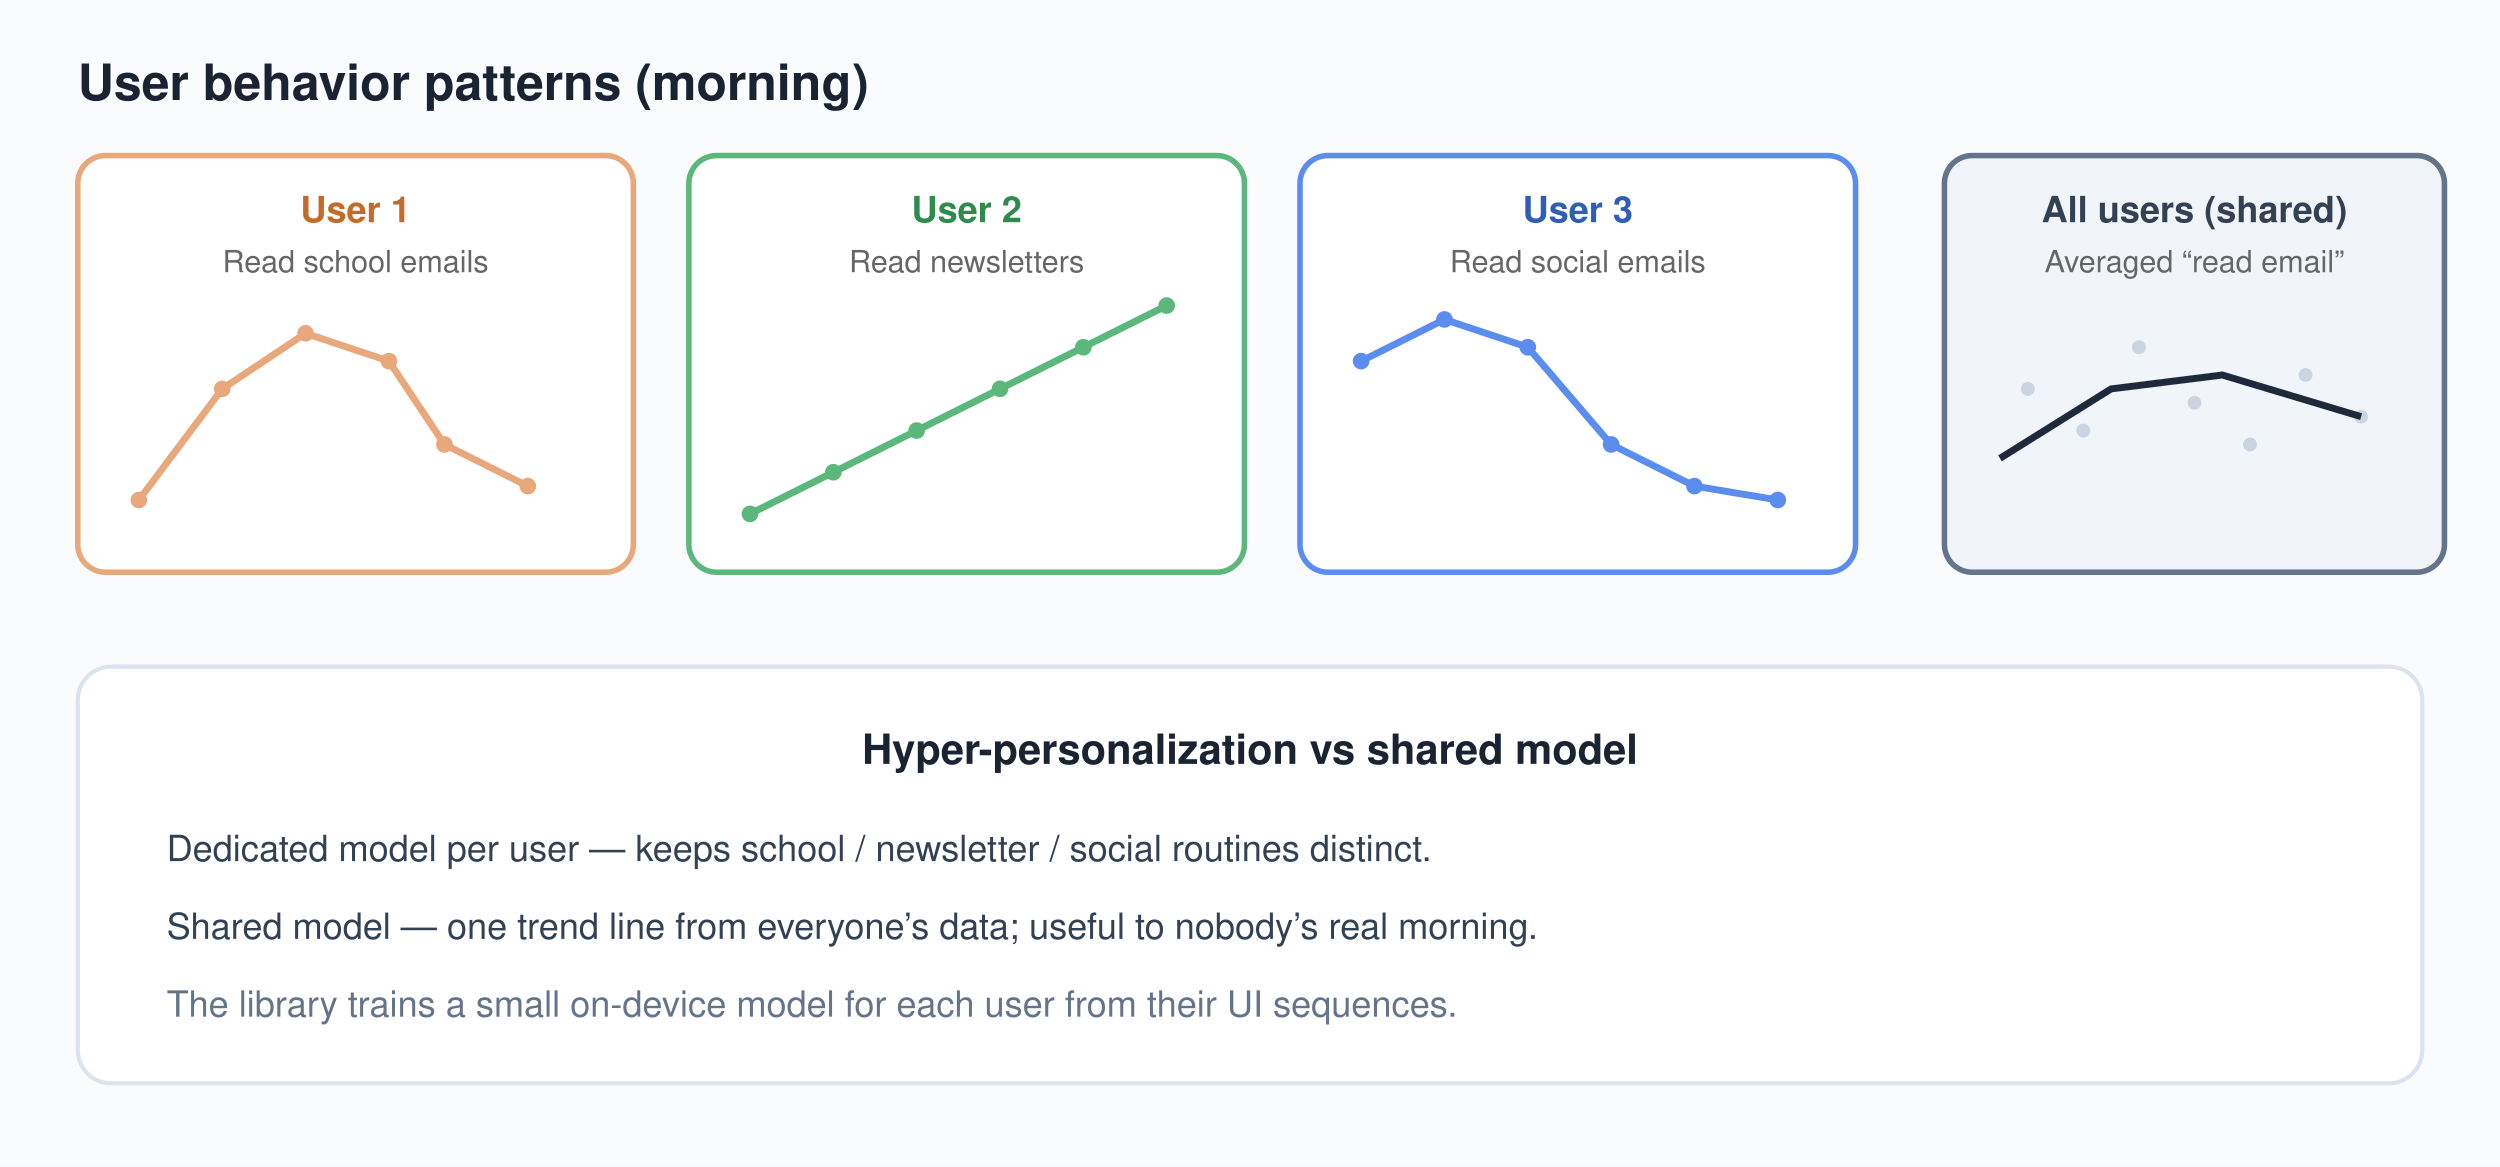
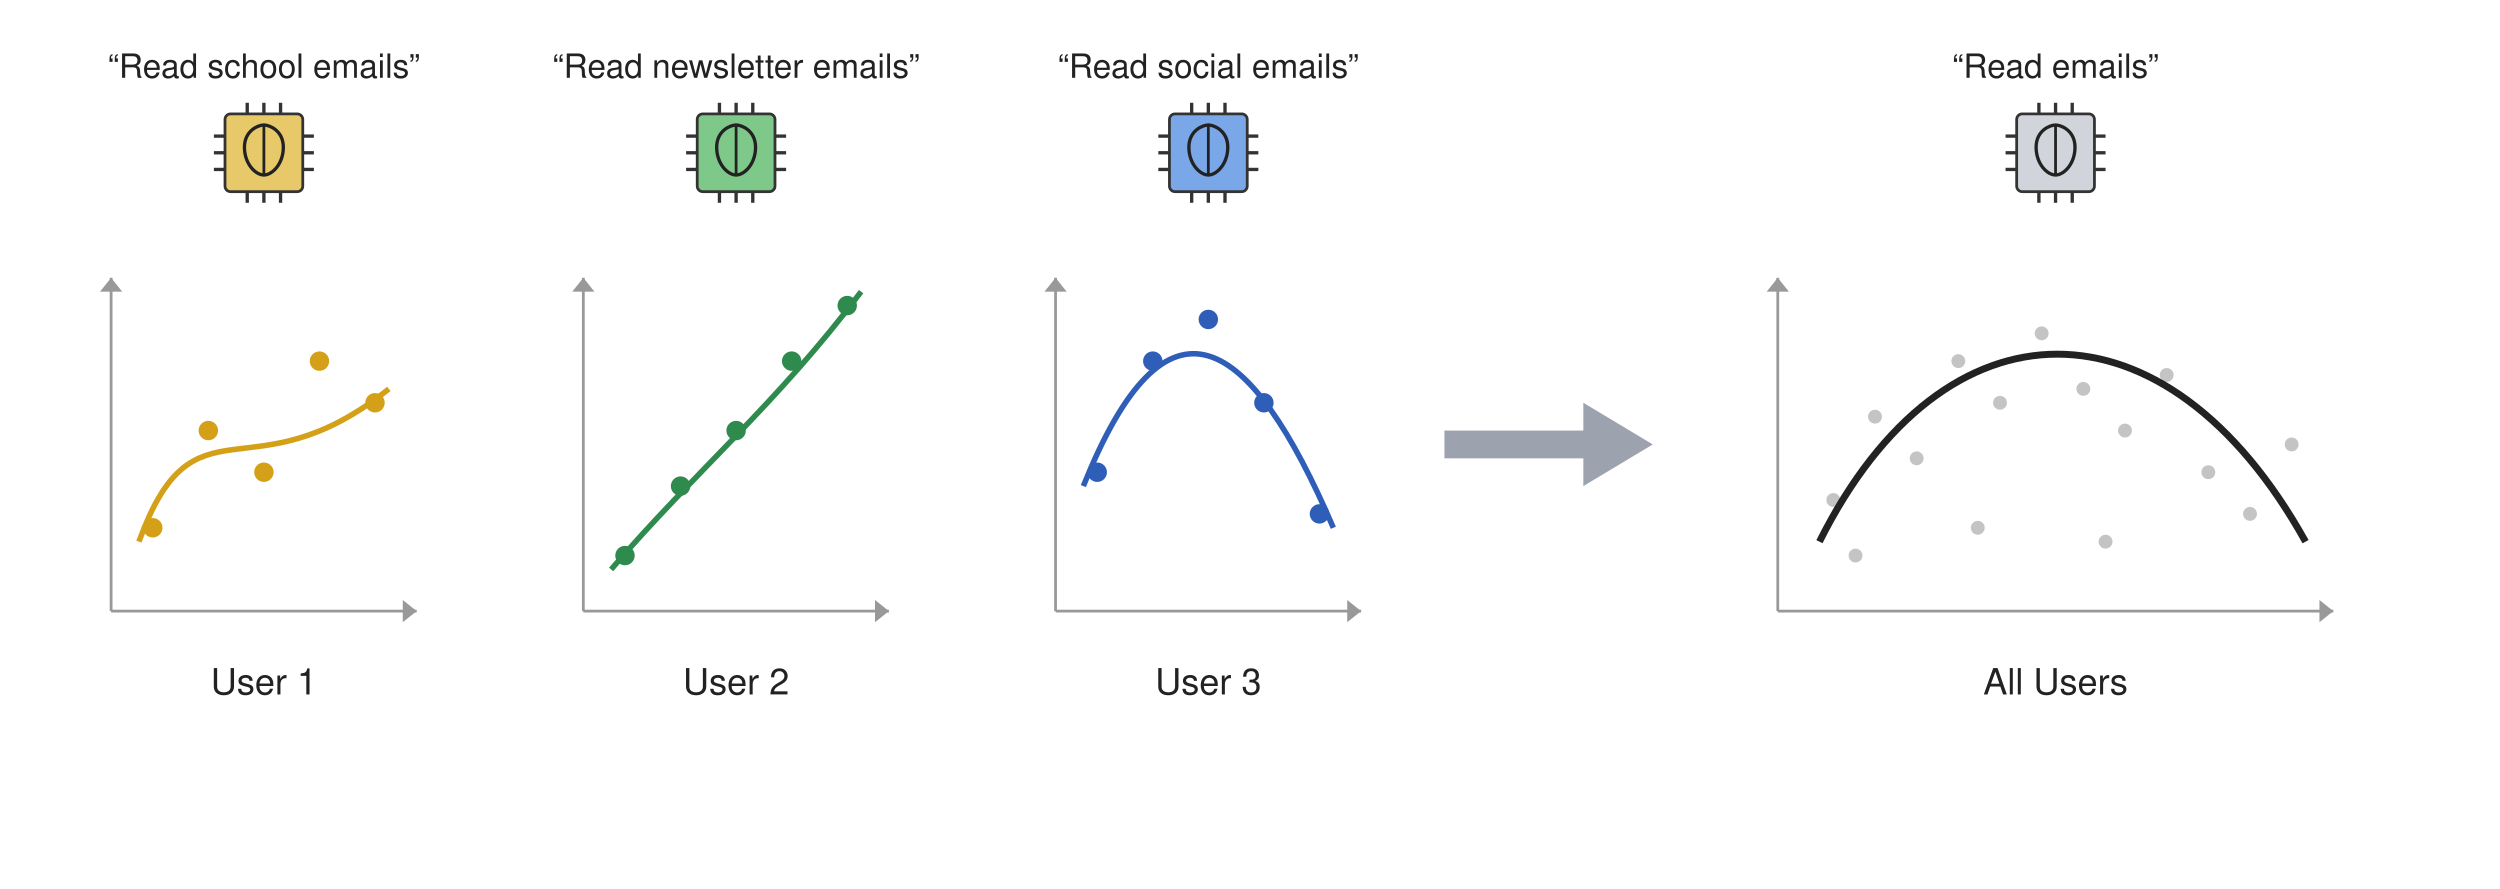
- <svg xmlns="http://www.w3.org/2000/svg" width="900" height="420" viewBox="0 0 900 420">
-   <rect width="900" height="420" fill="#fafbfc" />
-   <text x="28" y="36" font-family="Helvetica,Arial,sans-serif" font-size="18" font-weight="700" fill="#1a2332">User behavior patterns (morning)</text>
-   <rect x="28" y="56" width="200" height="150" rx="10" fill="#fff" stroke="#e8a87c" stroke-width="2" />
-   <text x="128" y="80" text-anchor="middle" font-family="Helvetica,Arial,sans-serif" font-size="13" font-weight="700" fill="#c56b2a">User 1</text>
-   <text x="128" y="98" text-anchor="middle" font-family="Helvetica,Arial,sans-serif" font-size="11" fill="#666">Read school emails</text>
-   <polyline points="50,180 80,140 110,120 140,130 160,160 190,175" fill="none" stroke="#e8a87c" stroke-width="2.5" />
-   <circle cx="50" cy="180" r="3" fill="#e8a87c" />
-   <circle cx="80" cy="140" r="3" fill="#e8a87c" />
-   <circle cx="110" cy="120" r="3" fill="#e8a87c" />
-   <circle cx="140" cy="130" r="3" fill="#e8a87c" />
-   <circle cx="160" cy="160" r="3" fill="#e8a87c" />
-   <circle cx="190" cy="175" r="3" fill="#e8a87c" />
-   <rect x="248" y="56" width="200" height="150" rx="10" fill="#fff" stroke="#5cb87a" stroke-width="2" />
-   <text x="348" y="80" text-anchor="middle" font-family="Helvetica,Arial,sans-serif" font-size="13" font-weight="700" fill="#2f8a4e">User 2</text>
-   <text x="348" y="98" text-anchor="middle" font-family="Helvetica,Arial,sans-serif" font-size="11" fill="#666">Read newsletters</text>
-   <polyline points="270,185 300,170 330,155 360,140 390,125 420,110" fill="none" stroke="#5cb87a" stroke-width="2.5" />
-   <circle cx="270" cy="185" r="3" fill="#5cb87a" />
-   <circle cx="300" cy="170" r="3" fill="#5cb87a" />
-   <circle cx="330" cy="155" r="3" fill="#5cb87a" />
-   <circle cx="360" cy="140" r="3" fill="#5cb87a" />
-   <circle cx="390" cy="125" r="3" fill="#5cb87a" />
-   <circle cx="420" cy="110" r="3" fill="#5cb87a" />
-   <rect x="468" y="56" width="200" height="150" rx="10" fill="#fff" stroke="#5b8def" stroke-width="2" />
-   <text x="568" y="80" text-anchor="middle" font-family="Helvetica,Arial,sans-serif" font-size="13" font-weight="700" fill="#2f5eb8">User 3</text>
-   <text x="568" y="98" text-anchor="middle" font-family="Helvetica,Arial,sans-serif" font-size="11" fill="#666">Read social emails</text>
-   <polyline points="490,130 520,115 550,125 580,160 610,175 640,180" fill="none" stroke="#5b8def" stroke-width="2.5" />
-   <circle cx="490" cy="130" r="3" fill="#5b8def" />
-   <circle cx="520" cy="115" r="3" fill="#5b8def" />
-   <circle cx="550" cy="125" r="3" fill="#5b8def" />
-   <circle cx="580" cy="160" r="3" fill="#5b8def" />
-   <circle cx="610" cy="175" r="3" fill="#5b8def" />
-   <circle cx="640" cy="180" r="3" fill="#5b8def" />
-   <path d="M700 130 L760 130" stroke="#94a3b8" stroke-width="3" marker-end="url(#arrow)" />
+ <svg xmlns="http://www.w3.org/2000/svg" width="900" height="320" viewBox="0 0 900 320">
  <defs>
-     <marker id="arrow" markerWidth="8" markerHeight="8" refX="6" refY="3" orient="auto">
-       <path d="M0,0 L6,3 L0,6 Z" fill="#94a3b8" />
+     <marker id="arr" markerWidth="7" markerHeight="7" refX="6" refY="3.5" orient="auto">
+       <path d="M0,0 L7,3.5 L0,7 Z" fill="#6b7280" />
    </marker>
+     <g id="chip-sm">
+       <rect x="-14" y="-14" width="28" height="28" rx="2" fill="currentColor" stroke="#333" stroke-width="1" />
+       <line x1="-18" y1="-6" x2="-14" y2="-6" stroke="#333" stroke-width="1.2" />
+       <line x1="-18" y1="0" x2="-14" y2="0" stroke="#333" stroke-width="1.2" />
+       <line x1="-18" y1="6" x2="-14" y2="6" stroke="#333" stroke-width="1.2" />
+       <line x1="14" y1="-6" x2="18" y2="-6" stroke="#333" stroke-width="1.2" />
+       <line x1="14" y1="0" x2="18" y2="0" stroke="#333" stroke-width="1.2" />
+       <line x1="14" y1="6" x2="18" y2="6" stroke="#333" stroke-width="1.2" />
+       <line x1="-6" y1="-18" x2="-6" y2="-14" stroke="#333" stroke-width="1.2" />
+       <line x1="0" y1="-18" x2="0" y2="-14" stroke="#333" stroke-width="1.2" />
+       <line x1="6" y1="-18" x2="6" y2="-14" stroke="#333" stroke-width="1.2" />
+       <line x1="-6" y1="14" x2="-6" y2="18" stroke="#333" stroke-width="1.2" />
+       <line x1="0" y1="14" x2="0" y2="18" stroke="#333" stroke-width="1.2" />
+       <line x1="6" y1="14" x2="6" y2="18" stroke="#333" stroke-width="1.2" />
+       <path d="M-7,-2 C-7,-8 -2,-10 0,-10 C2,-10 7,-8 7,-2 C7,4 3,8 0,8 C-3,8 -7,4 -7,-2 Z" fill="none" stroke="#222" stroke-width="1.2" />
+       <path d="M0,-10 L0,8" fill="none" stroke="#222" stroke-width="1" />
+     </g>
  </defs>
-   <rect x="700" y="56" width="180" height="150" rx="10" fill="#f1f5f9" stroke="#64748b" stroke-width="2" />
-   <text x="790" y="80" text-anchor="middle" font-family="Helvetica,Arial,sans-serif" font-size="13" font-weight="700" fill="#334155">All users (shared)</text>
-   <text x="790" y="98" text-anchor="middle" font-family="Helvetica,Arial,sans-serif" font-size="11" fill="#666">Averaged “read email”</text>
-   <circle cx="730" cy="140" r="2.5" fill="#cbd5e1" />
-   <circle cx="750" cy="155" r="2.5" fill="#cbd5e1" />
-   <circle cx="770" cy="125" r="2.5" fill="#cbd5e1" />
-   <circle cx="790" cy="145" r="2.5" fill="#cbd5e1" />
-   <circle cx="810" cy="160" r="2.5" fill="#cbd5e1" />
-   <circle cx="830" cy="135" r="2.5" fill="#cbd5e1" />
-   <circle cx="850" cy="150" r="2.5" fill="#cbd5e1" />
-   <polyline points="720,165 760,140 800,135 850,150" fill="none" stroke="#1e293b" stroke-width="2.5" />
-   <rect x="28" y="240" width="844" height="150" rx="12" fill="#fff" stroke="#dbe3ef" stroke-width="1.5" />
-   <text x="450" y="275" text-anchor="middle" font-family="Helvetica,Arial,sans-serif" font-size="15" font-weight="700" fill="#1a2332">Hyper-personalization vs shared model</text>
-   <text x="60" y="310" font-family="Helvetica,Arial,sans-serif" font-size="13" fill="#334155">Dedicated model per user — keeps school / newsletter / social routines distinct.</text>
-   <text x="60" y="338" font-family="Helvetica,Arial,sans-serif" font-size="13" fill="#334155">Shared model — one trend line from everyone’s data; useful to nobody’s real morning.</text>
-   <text x="60" y="366" font-family="Helvetica,Arial,sans-serif" font-size="13" fill="#64748b">The library trains a small on-device model for each user from their UI sequences.</text>
+   <rect width="900" height="320" fill="#fff" />
+   <text x="95" y="28" text-anchor="middle" font-family="Helvetica,Arial,sans-serif" font-size="12" fill="#222">“Read school emails”</text>
+   <g transform="translate(95,55)" color="#e8c96a">
+     <use href="#chip-sm" />
+   </g>
+   <line x1="40" y1="220" x2="150" y2="220" stroke="#999" stroke-width="1" />
+   <line x1="40" y1="100" x2="40" y2="220" stroke="#999" stroke-width="1" />
+   <polygon points="150,220 145,216 145,224" fill="#999" />
+   <polygon points="40,100 36,105 44,105" fill="#999" />
+   <circle cx="55" cy="190" r="3.5" fill="#d4a017" />
+   <circle cx="75" cy="155" r="3.5" fill="#d4a017" />
+   <circle cx="95" cy="170" r="3.5" fill="#d4a017" />
+   <circle cx="115" cy="130" r="3.5" fill="#d4a017" />
+   <circle cx="135" cy="145" r="3.5" fill="#d4a017" />
+   <path d="M50,195 C70,140 90,180 140,140" fill="none" stroke="#d4a017" stroke-width="2" />
+   <text x="95" y="250" text-anchor="middle" font-family="Helvetica,Arial,sans-serif" font-size="13" fill="#222">User 1</text>
+   <text x="265" y="28" text-anchor="middle" font-family="Helvetica,Arial,sans-serif" font-size="12" fill="#222">“Read newsletter emails”</text>
+   <g transform="translate(265,55)" color="#7ec98a">
+     <use href="#chip-sm" />
+   </g>
+   <line x1="210" y1="220" x2="320" y2="220" stroke="#999" stroke-width="1" />
+   <line x1="210" y1="100" x2="210" y2="220" stroke="#999" stroke-width="1" />
+   <polygon points="320,220 315,216 315,224" fill="#999" />
+   <polygon points="210,100 206,105 214,105" fill="#999" />
+   <circle cx="225" cy="200" r="3.5" fill="#2f8a4e" />
+   <circle cx="245" cy="175" r="3.5" fill="#2f8a4e" />
+   <circle cx="265" cy="155" r="3.5" fill="#2f8a4e" />
+   <circle cx="285" cy="130" r="3.5" fill="#2f8a4e" />
+   <circle cx="305" cy="110" r="3.5" fill="#2f8a4e" />
+   <path d="M220,205 C250,170 280,145 310,105" fill="none" stroke="#2f8a4e" stroke-width="2" />
+   <text x="265" y="250" text-anchor="middle" font-family="Helvetica,Arial,sans-serif" font-size="13" fill="#222">User 2</text>
+   <text x="435" y="28" text-anchor="middle" font-family="Helvetica,Arial,sans-serif" font-size="12" fill="#222">“Read social emails”</text>
+   <g transform="translate(435,55)" color="#7aa7e8">
+     <use href="#chip-sm" />
+   </g>
+   <line x1="380" y1="220" x2="490" y2="220" stroke="#999" stroke-width="1" />
+   <line x1="380" y1="100" x2="380" y2="220" stroke="#999" stroke-width="1" />
+   <polygon points="490,220 485,216 485,224" fill="#999" />
+   <polygon points="380,100 376,105 384,105" fill="#999" />
+   <circle cx="395" cy="170" r="3.5" fill="#2f5eb8" />
+   <circle cx="415" cy="130" r="3.5" fill="#2f5eb8" />
+   <circle cx="435" cy="115" r="3.5" fill="#2f5eb8" />
+   <circle cx="455" cy="145" r="3.5" fill="#2f5eb8" />
+   <circle cx="475" cy="185" r="3.5" fill="#2f5eb8" />
+   <path d="M390,175 C420,100 450,120 480,190" fill="none" stroke="#2f5eb8" stroke-width="2" />
+   <text x="435" y="250" text-anchor="middle" font-family="Helvetica,Arial,sans-serif" font-size="13" fill="#222">User 3</text>
+   <path d="M520 160 L575 160" stroke="#9ca3af" stroke-width="10" stroke-linecap="butt" />
+   <polygon points="595,160 570,145 570,175" fill="#9ca3af" />
+   <text x="740" y="28" text-anchor="middle" font-family="Helvetica,Arial,sans-serif" font-size="12" fill="#222">“Read emails”</text>
+   <g transform="translate(740,55)" color="#d1d5db">
+     <use href="#chip-sm" />
+   </g>
+   <line x1="640" y1="220" x2="840" y2="220" stroke="#999" stroke-width="1" />
+   <line x1="640" y1="100" x2="640" y2="220" stroke="#999" stroke-width="1" />
+   <polygon points="840,220 835,216 835,224" fill="#999" />
+   <polygon points="640,100 636,105 644,105" fill="#999" />
+   <circle cx="660" cy="180" r="2.5" fill="#c4c4c4" />
+   <circle cx="675" cy="150" r="2.5" fill="#c4c4c4" />
+   <circle cx="690" cy="165" r="2.5" fill="#c4c4c4" />
+   <circle cx="705" cy="130" r="2.5" fill="#c4c4c4" />
+   <circle cx="720" cy="145" r="2.5" fill="#c4c4c4" />
+   <circle cx="735" cy="120" r="2.5" fill="#c4c4c4" />
+   <circle cx="750" cy="140" r="2.5" fill="#c4c4c4" />
+   <circle cx="765" cy="155" r="2.5" fill="#c4c4c4" />
+   <circle cx="780" cy="135" r="2.5" fill="#c4c4c4" />
+   <circle cx="795" cy="170" r="2.5" fill="#c4c4c4" />
+   <circle cx="810" cy="185" r="2.5" fill="#c4c4c4" />
+   <circle cx="825" cy="160" r="2.5" fill="#c4c4c4" />
+   <circle cx="668" cy="200" r="2.5" fill="#c4c4c4" />
+   <circle cx="712" cy="190" r="2.5" fill="#c4c4c4" />
+   <circle cx="758" cy="195" r="2.5" fill="#c4c4c4" />
+   <path d="M655,195 C700,105 780,105 830,195" fill="none" stroke="#222" stroke-width="2.5" />
+   <text x="740" y="250" text-anchor="middle" font-family="Helvetica,Arial,sans-serif" font-size="13" fill="#222">All Users</text>
</svg>
